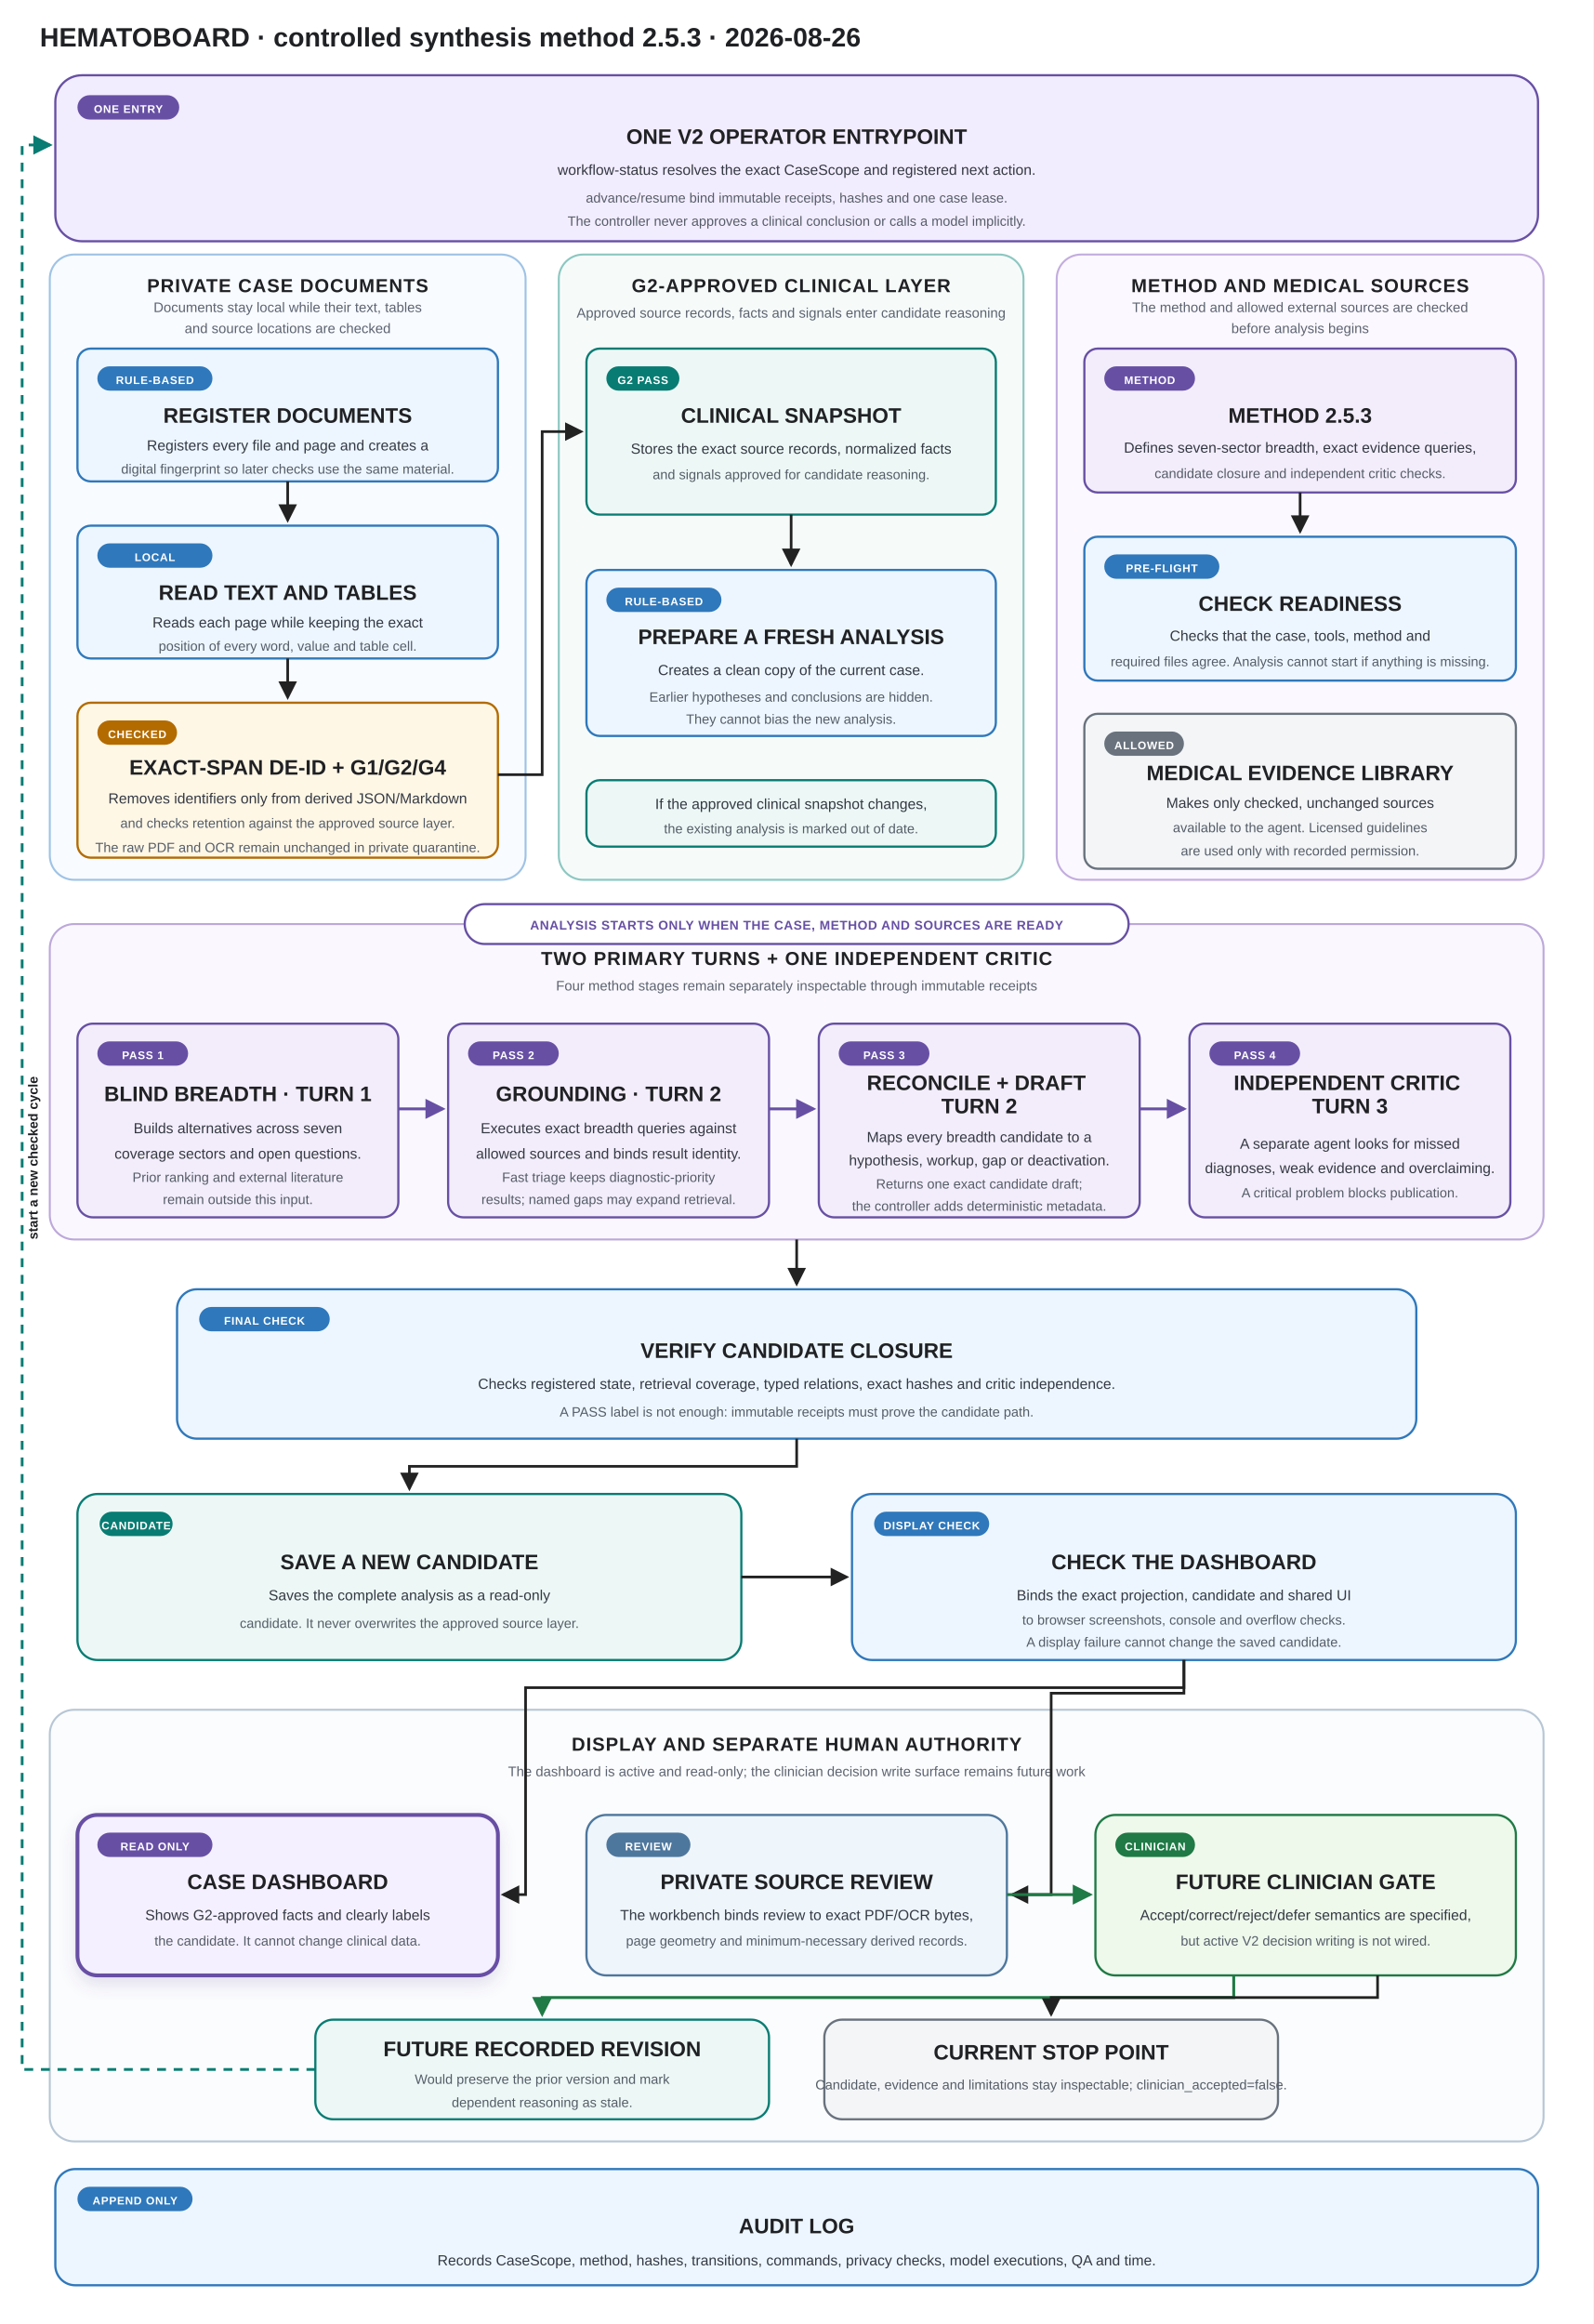
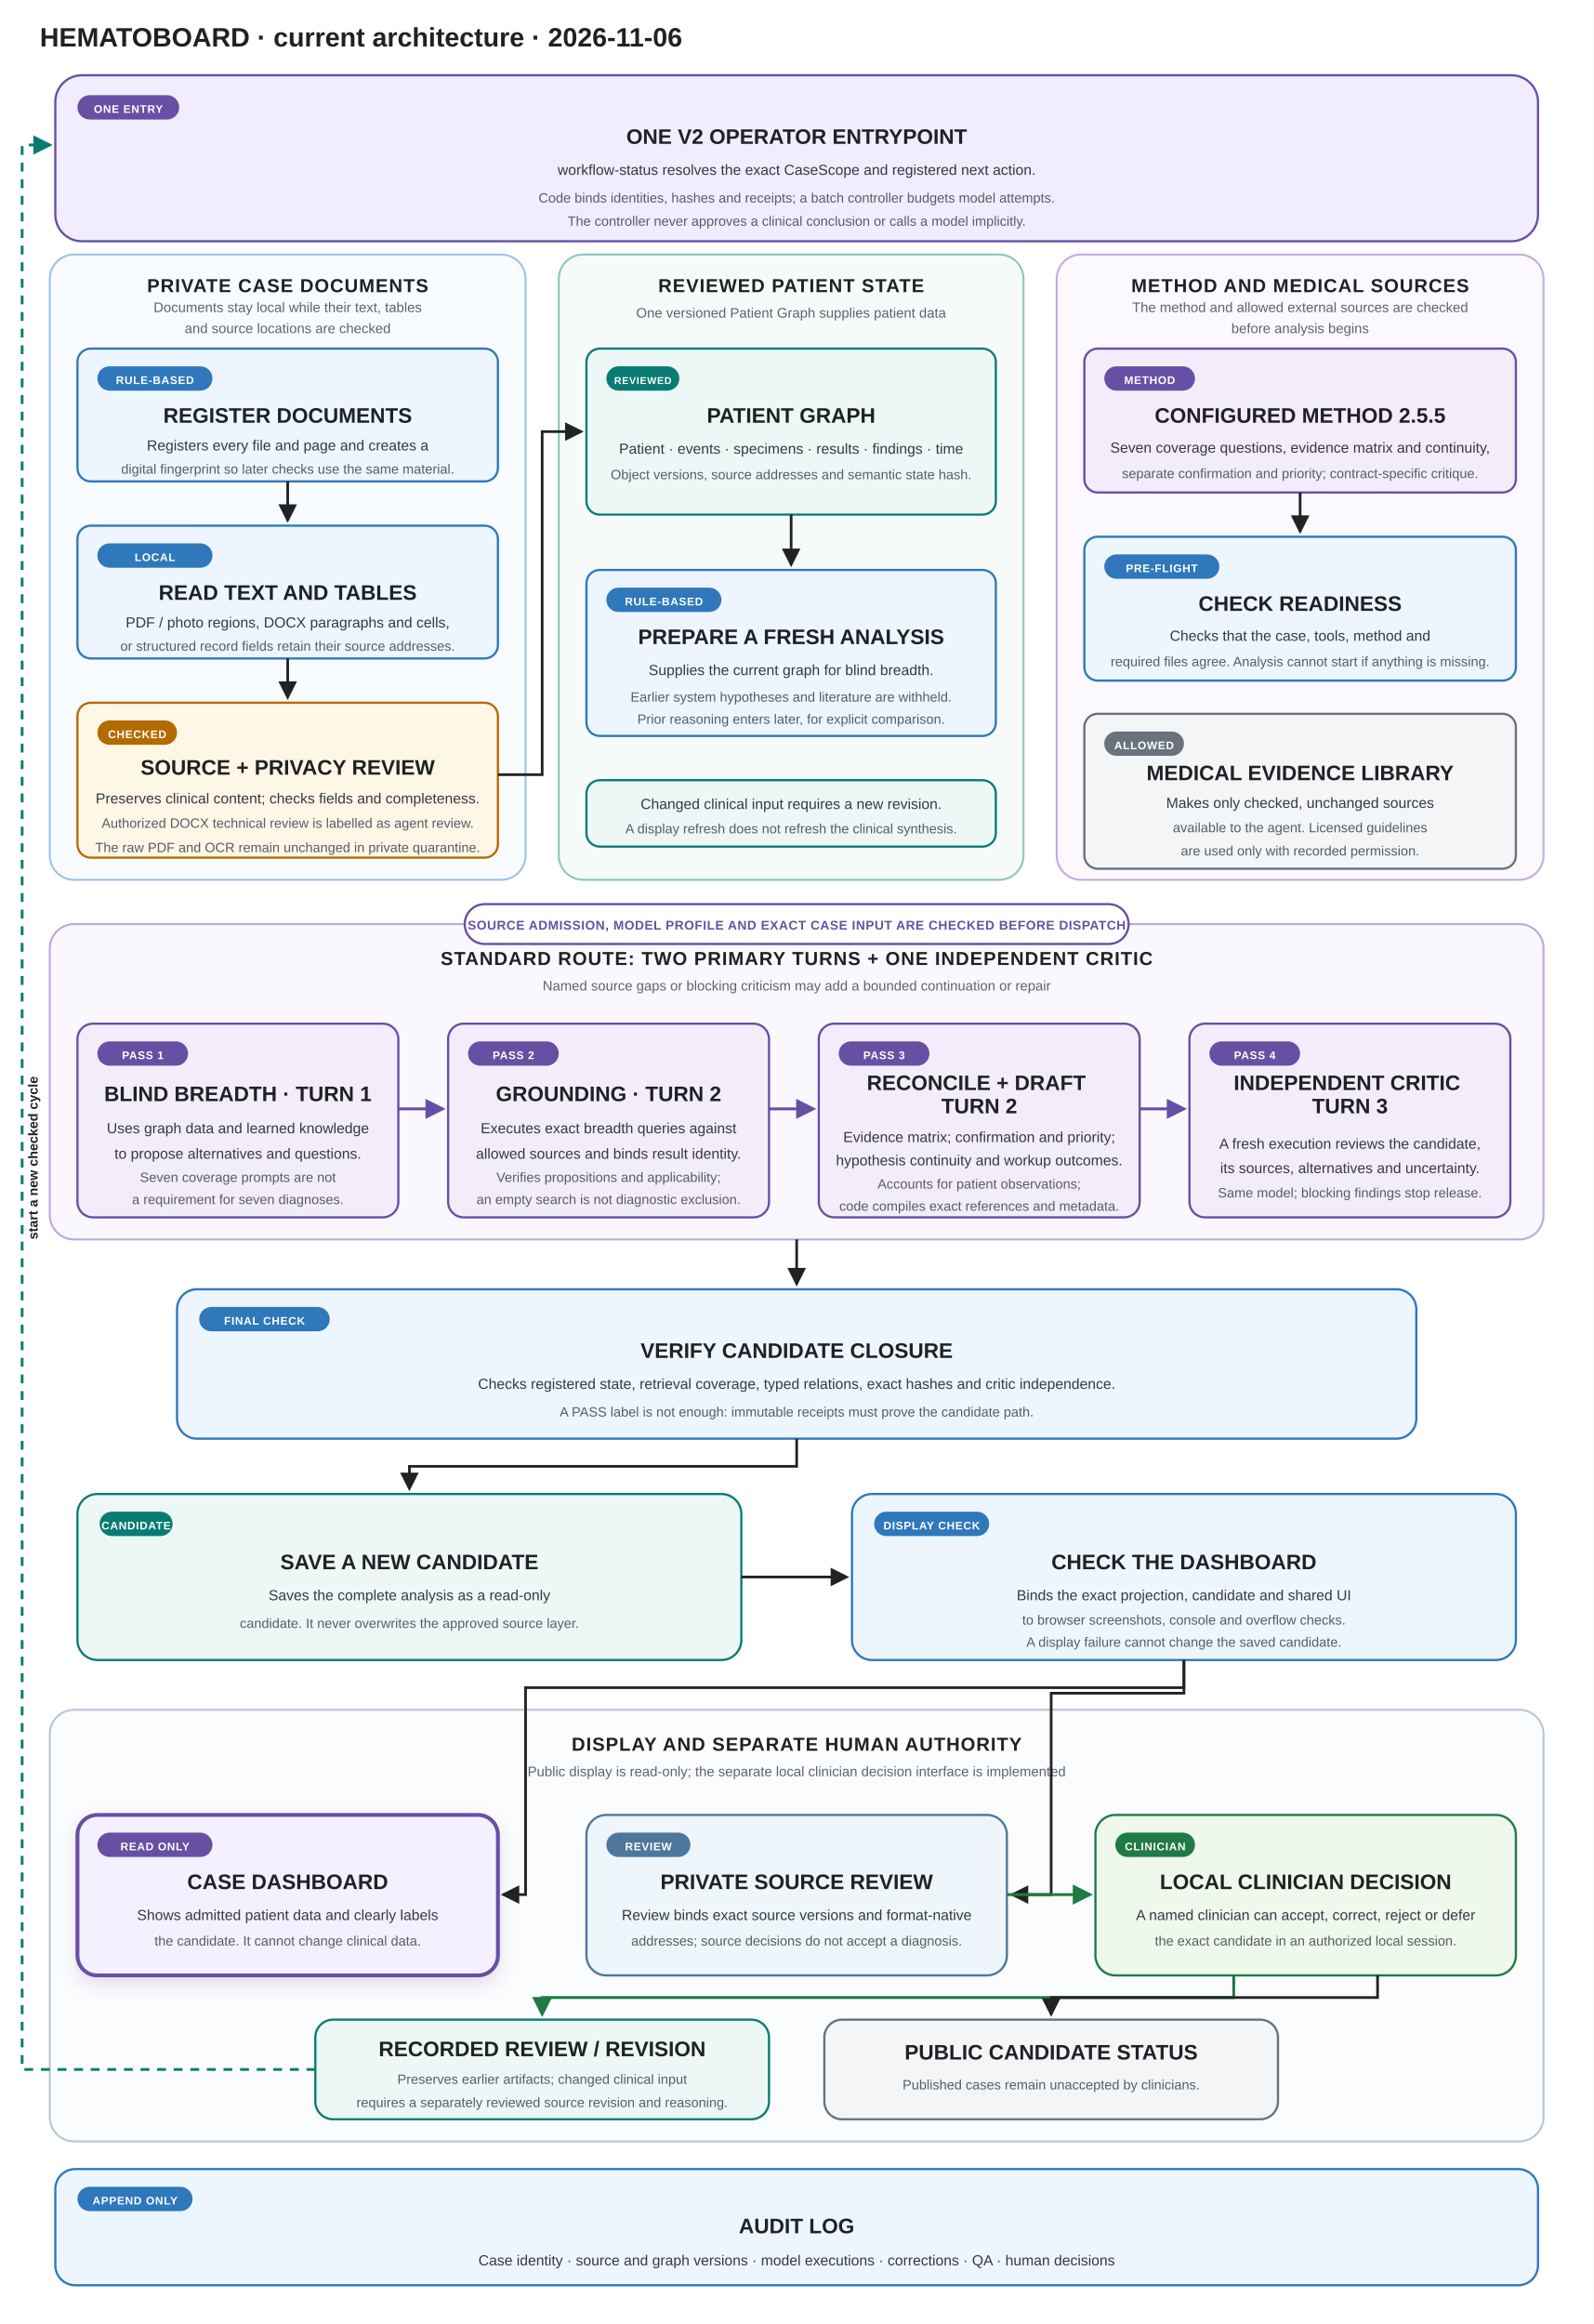
<svg xmlns="http://www.w3.org/2000/svg" width="1440" height="2100" viewBox="0 0 1440 2100" role="img" aria-labelledby="title desc">
  <defs>
    <marker id="arrow" viewBox="0 0 10 10" refX="8.5" refY="5" markerWidth="7" markerHeight="7" orient="auto">
      <path d="M0 0 10 5 0 10Z" fill="#222222" />
    </marker>
    <marker id="arrowPurple" viewBox="0 0 10 10" refX="8.5" refY="5" markerWidth="7" markerHeight="7" orient="auto">
      <path d="M0 0 10 5 0 10Z" fill="#6750a4" />
    </marker>
    <marker id="arrowGreen" viewBox="0 0 10 10" refX="8.5" refY="5" markerWidth="7" markerHeight="7" orient="auto">
      <path d="M0 0 10 5 0 10Z" fill="#1f7a45" />
    </marker>
    <marker id="arrowTeal" viewBox="0 0 10 10" refX="8.5" refY="5" markerWidth="7" markerHeight="7" orient="auto">
      <path d="M0 0 10 5 0 10Z" fill="#087c73" />
    </marker>
    <filter id="shadow" x="-20%" y="-20%" width="140%" height="160%">
      <feDropShadow dx="0" dy="7" stdDeviation="7" flood-color="#6750a4" flood-opacity="0.16" />
    </filter>
    <style>
      text { font-family: "IBM Plex Sans", Arial, sans-serif; fill: #202124; }
      .figureLabel { font-size: 24px; font-weight: 650; }
      .region { stroke-width: 1.8; }
      .regionTitle { font-size: 17px; font-weight: 760; letter-spacing: 0.8px; text-anchor: middle; }
      .regionCopy { font-size: 12.5px; text-anchor: middle; fill: #5c6370; }
      .node { stroke-width: 2; }
      .nodeTitle { font-size: 19px; font-weight: 730; text-anchor: middle; }
      .nodeCopy { font-size: 13.2px; text-anchor: middle; fill: #343943; }
      .nodeCopySmall { font-size: 12.2px; text-anchor: middle; fill: #555d68; }
      .badgeText { font-size: 10px; font-weight: 760; letter-spacing: 0.55px; text-anchor: middle; fill: #ffffff; }
      .flow { fill: none; stroke: #222222; stroke-width: 2.4; marker-end: url(#arrow); }
      .flowPurple { fill: none; stroke: #6750a4; stroke-width: 2.6; marker-end: url(#arrowPurple); }
      .flowGreen { fill: none; stroke: #1f7a45; stroke-width: 2.6; marker-end: url(#arrowGreen); }
      .loop { fill: none; stroke: #087c73; stroke-width: 2.5; stroke-dasharray: 8 7; marker-end: url(#arrowTeal); }
      .flowLabel { font-size: 12px; font-weight: 650; }
      .entryGate { fill: #ffffff; stroke: #6750a4; stroke-width: 2; }
      .entryGateText { font-size: 11.5px; font-weight: 760; letter-spacing: 0.45px; text-anchor: middle; fill: #6750a4; }
      .router { fill: #f2ecff; stroke: #6750a4; }
      .privateRegion { fill: #f8fbff; stroke: #9fc3e5; }
      .stateRegion { fill: #f6fbfa; stroke: #8cc7c1; }
      .protocolRegion { fill: #fbf8ff; stroke: #c3addf; }
      .reasonRegion { fill: #faf8fe; stroke: #bca8da; }
      .sourceNode { fill: #f3f5f7; stroke: #69727d; }
      .controlNode { fill: #edf6ff; stroke: #2f78bb; }
      .stateNode { fill: #edf8f6; stroke: #087c73; }
      .agentNode { fill: #f3edfb; stroke: #6750a4; }
      .hybridNode { fill: #fff7e6; stroke: #b36b00; }
      .humanNode { fill: #eef8eb; stroke: #1f7a45; }
      .surfaceNode { fill: #eef5fb; stroke: #4e779d; }
      .dashboardNode { fill: #f5f0ff; stroke: #6750a4; stroke-width: 3.5; filter: url(#shadow); }
      .routerBadge, .agentBadge { fill: #6750a4; }
      .controlBadge { fill: #2f78bb; }
      .stateBadge { fill: #087c73; }
      .hybridBadge { fill: #b36b00; }
      .humanBadge { fill: #1f7a45; }
      .surfaceBadge { fill: #4e779d; }
      .sourceBadge { fill: #69727d; }
    </style>
  </defs>
  <rect width="1440" height="2100" fill="#ffffff" />
-   <text x="36" y="42" class="figureLabel">HEMATOBOARD · controlled synthesis method 2.5.3 · 2026-08-26</text>
+   <text x="36" y="42" class="figureLabel">HEMATOBOARD · current architecture · 2026-11-06</text>
  <rect x="50" y="68" width="1340" height="150" rx="24" class="node router" />
  <rect x="70" y="86" width="92" height="22" rx="11" class="routerBadge" />
  <text x="116" y="102" class="badgeText">ONE ENTRY</text>
  <text x="720" y="130" class="nodeTitle">ONE V2 OPERATOR ENTRYPOINT</text>
  <text x="720" y="158" class="nodeCopy">workflow-status resolves the exact CaseScope and registered next action.</text>
-   <text x="720" y="183" class="nodeCopySmall">advance/resume bind immutable receipts, hashes and one case lease.</text>
+   <text x="720" y="183" class="nodeCopySmall">Code binds identities, hashes and receipts; a batch controller budgets model attempts.</text>
  <text x="720" y="204" class="nodeCopySmall">The controller never approves a clinical conclusion or calls a model implicitly.</text>
  <rect x="45" y="230" width="430" height="565" rx="22" class="region privateRegion" />
  <text x="260" y="264" class="regionTitle" fill="#2f78bb">PRIVATE CASE DOCUMENTS</text>
  <text x="260" y="282" class="regionCopy">Documents stay local while their text, tables</text>
  <text x="260" y="301" class="regionCopy">and source locations are checked</text>
  <rect x="505" y="230" width="420" height="565" rx="22" class="region stateRegion" />
-   <text x="715" y="264" class="regionTitle" fill="#087c73">G2-APPROVED CLINICAL LAYER</text>
-   <text x="715" y="287" class="regionCopy">Approved source records, facts and signals enter candidate reasoning</text>
+   <text x="715" y="264" class="regionTitle" fill="#087c73">REVIEWED PATIENT STATE</text>
+   <text x="715" y="287" class="regionCopy">One versioned Patient Graph supplies patient data</text>
  <rect x="955" y="230" width="440" height="565" rx="22" class="region protocolRegion" />
  <text x="1175" y="264" class="regionTitle" fill="#6750a4">METHOD AND MEDICAL SOURCES</text>
  <text x="1175" y="282" class="regionCopy">The method and allowed external sources are checked</text>
  <text x="1175" y="301" class="regionCopy">before analysis begins</text>
  <rect x="70" y="315" width="380" height="120" rx="12" class="node controlNode" />
  <rect x="88" y="331" width="104" height="22" rx="11" class="controlBadge" />
  <text x="140" y="347" class="badgeText">RULE-BASED</text>
  <text x="260" y="382" class="nodeTitle">REGISTER DOCUMENTS</text>
  <text x="260" y="407" class="nodeCopy">Registers every file and page and creates a</text>
  <text x="260" y="428" class="nodeCopySmall">digital fingerprint so later checks use the same material.</text>
  <rect x="70" y="475" width="380" height="120" rx="12" class="node controlNode" />
  <rect x="88" y="491" width="104" height="22" rx="11" class="controlBadge" />
  <text x="140" y="507" class="badgeText">LOCAL</text>
  <text x="260" y="542" class="nodeTitle">READ TEXT AND TABLES</text>
-   <text x="260" y="567" class="nodeCopy">Reads each page while keeping the exact</text>
-   <text x="260" y="588" class="nodeCopySmall">position of every word, value and table cell.</text>
+   <text x="260" y="567" class="nodeCopy">PDF / photo regions, DOCX paragraphs and cells,</text>
+   <text x="260" y="588" class="nodeCopySmall">or structured record fields retain their source addresses.</text>
  <rect x="70" y="635" width="380" height="140" rx="12" class="node hybridNode" />
  <rect x="88" y="651" width="72" height="22" rx="11" class="hybridBadge" />
  <text x="124" y="667" class="badgeText">CHECKED</text>
-   <text x="260" y="700" class="nodeTitle">EXACT-SPAN DE-ID + G1/G2/G4</text>
-   <text x="260" y="726" class="nodeCopy">Removes identifiers only from derived JSON/Markdown</text>
-   <text x="260" y="748" class="nodeCopySmall">and checks retention against the approved source layer.</text>
+   <text x="260" y="700" class="nodeTitle">SOURCE + PRIVACY REVIEW</text>
+   <text x="260" y="726" class="nodeCopy">Preserves clinical content; checks fields and completeness.</text>
+   <text x="260" y="748" class="nodeCopySmall">Authorized DOCX technical review is labelled as agent review.</text>
  <text x="260" y="770" class="nodeCopySmall">The raw PDF and OCR remain unchanged in private quarantine.</text>
  <rect x="530" y="315" width="370" height="150" rx="12" class="node stateNode" />
  <rect x="548" y="331" width="66" height="22" rx="11" class="stateBadge" />
-   <text x="581" y="347" class="badgeText">G2 PASS</text>
-   <text x="715" y="382" class="nodeTitle">CLINICAL SNAPSHOT</text>
-   <text x="715" y="410" class="nodeCopy">Stores the exact source records, normalized facts</text>
-   <text x="715" y="433" class="nodeCopySmall">and signals approved for candidate reasoning.</text>
+   <text x="581" y="347" class="badgeText" style="font-size:9px">REVIEWED</text>
+   <text x="715" y="382" class="nodeTitle">PATIENT GRAPH</text>
+   <text x="715" y="410" class="nodeCopy">Patient · events · specimens · results · findings · time</text>
+   <text x="715" y="433" class="nodeCopySmall">Object versions, source addresses and semantic state hash.</text>
  <rect x="530" y="515" width="370" height="150" rx="12" class="node controlNode" />
  <rect x="548" y="531" width="104" height="22" rx="11" class="controlBadge" />
  <text x="600" y="547" class="badgeText">RULE-BASED</text>
  <text x="715" y="582" class="nodeTitle">PREPARE A FRESH ANALYSIS</text>
-   <text x="715" y="610" class="nodeCopy">Creates a clean copy of the current case.</text>
-   <text x="715" y="634" class="nodeCopySmall">Earlier hypotheses and conclusions are hidden.</text>
-   <text x="715" y="654" class="nodeCopySmall">They cannot bias the new analysis.</text>
+   <text x="715" y="610" class="nodeCopy">Supplies the current graph for blind breadth.</text>
+   <text x="715" y="634" class="nodeCopySmall">Earlier system hypotheses and literature are withheld.</text>
+   <text x="715" y="654" class="nodeCopySmall">Prior reasoning enters later, for explicit comparison.</text>
  <rect x="530" y="705" width="370" height="60" rx="12" class="node stateNode" />
-   <text x="715" y="731" class="nodeCopy">If the approved clinical snapshot changes,</text>
-   <text x="715" y="753" class="nodeCopySmall">the existing analysis is marked out of date.</text>
+   <text x="715" y="731" class="nodeCopy">Changed clinical input requires a new revision.</text>
+   <text x="715" y="753" class="nodeCopySmall">A display refresh does not refresh the clinical synthesis.</text>
  <rect x="980" y="315" width="390" height="130" rx="12" class="node agentNode" />
  <rect x="998" y="331" width="82" height="22" rx="11" class="agentBadge" />
  <text x="1039" y="347" class="badgeText">METHOD</text>
-   <text x="1175" y="382" class="nodeTitle">METHOD 2.5.3</text>
-   <text x="1175" y="409" class="nodeCopy">Defines seven-sector breadth, exact evidence queries,</text>
-   <text x="1175" y="432" class="nodeCopySmall">candidate closure and independent critic checks.</text>
+   <text x="1175" y="382" class="nodeTitle">CONFIGURED METHOD 2.5.5</text>
+   <text x="1175" y="409" class="nodeCopy">Seven coverage questions, evidence matrix and continuity,</text>
+   <text x="1175" y="432" class="nodeCopySmall">separate confirmation and priority; contract-specific critique.</text>
  <rect x="980" y="485" width="390" height="130" rx="12" class="node controlNode" />
  <rect x="998" y="501" width="104" height="22" rx="11" class="controlBadge" />
  <text x="1050" y="517" class="badgeText">PRE-FLIGHT</text>
  <text x="1175" y="552" class="nodeTitle">CHECK READINESS</text>
  <text x="1175" y="579" class="nodeCopy">Checks that the case, tools, method and</text>
  <text x="1175" y="602" class="nodeCopySmall">required files agree. Analysis cannot start if anything is missing.</text>
  <rect x="980" y="645" width="390" height="140" rx="12" class="node sourceNode" />
  <rect x="998" y="661" width="72" height="22" rx="11" class="sourceBadge" />
  <text x="1034" y="677" class="badgeText">ALLOWED</text>
  <text x="1175" y="705" class="nodeTitle">MEDICAL EVIDENCE LIBRARY</text>
  <text x="1175" y="730" class="nodeCopy">Makes only checked, unchanged sources</text>
  <text x="1175" y="752" class="nodeCopySmall">available to the agent. Licensed guidelines</text>
  <text x="1175" y="773" class="nodeCopySmall">are used only with recorded permission.</text>
  <rect x="45" y="835" width="1350" height="285" rx="22" class="region reasonRegion" />
  <rect x="420" y="817" width="600" height="36" rx="18" class="entryGate" />
-   <text x="720" y="840" class="entryGateText">ANALYSIS STARTS ONLY WHEN THE CASE, METHOD AND SOURCES ARE READY</text>
-   <text x="720" y="872" class="regionTitle" fill="#6750a4">TWO PRIMARY TURNS + ONE INDEPENDENT CRITIC</text>
-   <text x="720" y="895" class="regionCopy">Four method stages remain separately inspectable through immutable receipts</text>
+   <text x="720" y="840" class="entryGateText">SOURCE ADMISSION, MODEL PROFILE AND EXACT CASE INPUT ARE CHECKED BEFORE DISPATCH</text>
+   <text x="720" y="872" class="regionTitle" fill="#6750a4">STANDARD ROUTE: TWO PRIMARY TURNS + ONE INDEPENDENT CRITIC</text>
+   <text x="720" y="895" class="regionCopy">Named source gaps or blocking criticism may add a bounded continuation or repair</text>
  <rect x="70" y="925" width="290" height="175" rx="14" class="node agentNode" />
  <rect x="88" y="941" width="82" height="22" rx="11" class="agentBadge" />
  <text x="129" y="957" class="badgeText">PASS 1</text>
  <text x="215" y="995" class="nodeTitle">BLIND BREADTH · TURN 1</text>
-   <text x="215" y="1024" class="nodeCopy">Builds alternatives across seven</text>
-   <text x="215" y="1047" class="nodeCopy">coverage sectors and open questions.</text>
-   <text x="215" y="1068" class="nodeCopySmall">Prior ranking and external literature</text>
-   <text x="215" y="1088" class="nodeCopySmall">remain outside this input.</text>
+   <text x="215" y="1024" class="nodeCopy">Uses graph data and learned knowledge</text>
+   <text x="215" y="1047" class="nodeCopy">to propose alternatives and questions.</text>
+   <text x="215" y="1068" class="nodeCopySmall">Seven coverage prompts are not</text>
+   <text x="215" y="1088" class="nodeCopySmall">a requirement for seven diagnoses.</text>
  <rect x="405" y="925" width="290" height="175" rx="14" class="node agentNode" />
  <rect x="423" y="941" width="82" height="22" rx="11" class="agentBadge" />
  <text x="464" y="957" class="badgeText">PASS 2</text>
  <text x="550" y="995" class="nodeTitle">GROUNDING · TURN 2</text>
  <text x="550" y="1024" class="nodeCopy">Executes exact breadth queries against</text>
  <text x="550" y="1047" class="nodeCopy">allowed sources and binds result identity.</text>
-   <text x="550" y="1068" class="nodeCopySmall">Fast triage keeps diagnostic-priority</text>
-   <text x="550" y="1088" class="nodeCopySmall">results; named gaps may expand retrieval.</text>
+   <text x="550" y="1068" class="nodeCopySmall">Verifies propositions and applicability;</text>
+   <text x="550" y="1088" class="nodeCopySmall">an empty search is not diagnostic exclusion.</text>
  <rect x="740" y="925" width="290" height="175" rx="14" class="node agentNode" />
  <rect x="758" y="941" width="82" height="22" rx="11" class="agentBadge" />
  <text x="799" y="957" class="badgeText">PASS 3</text>
  <text x="885" y="985" class="nodeTitle">
    <tspan x="885" dy="0">RECONCILE + DRAFT</tspan>
    <tspan x="885" dy="21">TURN 2</tspan>
  </text>
-   <text x="885" y="1032" class="nodeCopy">Maps every breadth candidate to a</text>
-   <text x="885" y="1053" class="nodeCopy">hypothesis, workup, gap or deactivation.</text>
-   <text x="885" y="1074" class="nodeCopySmall">Returns one exact candidate draft;</text>
-   <text x="885" y="1094" class="nodeCopySmall">the controller adds deterministic metadata.</text>
+   <text x="885" y="1032" class="nodeCopy">Evidence matrix; confirmation and priority;</text>
+   <text x="885" y="1053" class="nodeCopy">hypothesis continuity and workup outcomes.</text>
+   <text x="885" y="1074" class="nodeCopySmall">Accounts for patient observations;</text>
+   <text x="885" y="1094" class="nodeCopySmall">code compiles exact references and metadata.</text>
  <rect x="1075" y="925" width="290" height="175" rx="14" class="node agentNode" />
  <rect x="1093" y="941" width="82" height="22" rx="11" class="agentBadge" />
  <text x="1134" y="957" class="badgeText">PASS 4</text>
  <text x="1220" y="985" class="nodeTitle">
    <tspan x="1220" dy="0">INDEPENDENT CRITIC</tspan>
    <tspan x="1220" dy="21">TURN 3</tspan>
  </text>
-   <text x="1220" y="1038" class="nodeCopy">A separate agent looks for missed</text>
-   <text x="1220" y="1060" class="nodeCopy">diagnoses, weak evidence and overclaiming.</text>
-   <text x="1220" y="1082" class="nodeCopySmall">A critical problem blocks publication.</text>
+   <text x="1220" y="1038" class="nodeCopy">A fresh execution reviews the candidate,</text>
+   <text x="1220" y="1060" class="nodeCopy">its sources, alternatives and uncertainty.</text>
+   <text x="1220" y="1082" class="nodeCopySmall">Same model; blocking findings stop release.</text>
  <rect x="160" y="1165" width="1120" height="135" rx="18" class="node controlNode" />
  <rect x="180" y="1181" width="118" height="22" rx="11" class="controlBadge" />
  <text x="239" y="1197" class="badgeText">FINAL CHECK</text>
  <text x="720" y="1227" class="nodeTitle">VERIFY CANDIDATE CLOSURE</text>
  <text x="720" y="1255" class="nodeCopy">Checks registered state, retrieval coverage, typed relations, exact hashes and critic independence.</text>
  <text x="720" y="1280" class="nodeCopySmall">A PASS label is not enough: immutable receipts must prove the candidate path.</text>
  <rect x="70" y="1350" width="600" height="150" rx="18" class="node stateNode" />
  <rect x="90" y="1366" width="66" height="22" rx="11" class="stateBadge" />
  <text x="123" y="1382" class="badgeText">CANDIDATE</text>
  <text x="370" y="1418" class="nodeTitle">SAVE A NEW CANDIDATE</text>
  <text x="370" y="1446" class="nodeCopy">Saves the complete analysis as a read-only</text>
  <text x="370" y="1471" class="nodeCopySmall">candidate. It never overwrites the approved source layer.</text>
  <rect x="770" y="1350" width="600" height="150" rx="18" class="node controlNode" />
  <rect x="790" y="1366" width="104" height="22" rx="11" class="controlBadge" />
  <text x="842" y="1382" class="badgeText">DISPLAY CHECK</text>
  <text x="1070" y="1418" class="nodeTitle">CHECK THE DASHBOARD</text>
  <text x="1070" y="1446" class="nodeCopy">Binds the exact projection, candidate and shared UI</text>
  <text x="1070" y="1468" class="nodeCopySmall">to browser screenshots, console and overflow checks.</text>
  <text x="1070" y="1488" class="nodeCopySmall">A display failure cannot change the saved candidate.</text>
  <rect x="45" y="1545" width="1350" height="390" rx="22" fill="#fbfcfd" stroke="#b7c6d5" stroke-width="1.8" />
  <text x="720" y="1582" class="regionTitle" fill="#4e779d">DISPLAY AND SEPARATE HUMAN AUTHORITY</text>
-   <text x="720" y="1605" class="regionCopy">The dashboard is active and read-only; the clinician decision write surface remains future work</text>
+   <text x="720" y="1605" class="regionCopy">Public display is read-only; the separate local clinician decision interface is implemented</text>
  <rect x="70" y="1640" width="380" height="145" rx="18" class="node dashboardNode" />
  <rect x="88" y="1656" width="104" height="22" rx="11" class="agentBadge" />
  <text x="140" y="1672" class="badgeText">READ ONLY</text>
  <text x="260" y="1707" class="nodeTitle">CASE DASHBOARD</text>
-   <text x="260" y="1735" class="nodeCopy">Shows G2-approved facts and clearly labels</text>
+   <text x="260" y="1735" class="nodeCopy">Shows admitted patient data and clearly labels</text>
  <text x="260" y="1758" class="nodeCopySmall">the candidate. It cannot change clinical data.</text>
  <rect x="530" y="1640" width="380" height="145" rx="18" class="node surfaceNode" />
  <rect x="548" y="1656" width="76" height="22" rx="11" class="surfaceBadge" />
  <text x="586" y="1672" class="badgeText">REVIEW</text>
  <text x="720" y="1707" class="nodeTitle">PRIVATE SOURCE REVIEW</text>
-   <text x="720" y="1735" class="nodeCopy">The workbench binds review to exact PDF/OCR bytes,</text>
-   <text x="720" y="1758" class="nodeCopySmall">page geometry and minimum-necessary derived records.</text>
+   <text x="720" y="1735" class="nodeCopy">Review binds exact source versions and format-native</text>
+   <text x="720" y="1758" class="nodeCopySmall">addresses; source decisions do not accept a diagnosis.</text>
  <rect x="990" y="1640" width="380" height="145" rx="18" class="node humanNode" />
  <rect x="1008" y="1656" width="72" height="22" rx="11" class="humanBadge" />
  <text x="1044" y="1672" class="badgeText">CLINICIAN</text>
-   <text x="1180" y="1707" class="nodeTitle">FUTURE CLINICIAN GATE</text>
-   <text x="1180" y="1735" class="nodeCopy">Accept/correct/reject/defer semantics are specified,</text>
-   <text x="1180" y="1758" class="nodeCopySmall">but active V2 decision writing is not wired.</text>
+   <text x="1180" y="1707" class="nodeTitle">LOCAL CLINICIAN DECISION</text>
+   <text x="1180" y="1735" class="nodeCopy">A named clinician can accept, correct, reject or defer</text>
+   <text x="1180" y="1758" class="nodeCopySmall">the exact candidate in an authorized local session.</text>
  <rect x="285" y="1825" width="410" height="90" rx="16" class="node stateNode" />
-   <text x="490" y="1858" class="nodeTitle">FUTURE RECORDED REVISION</text>
-   <text x="490" y="1883" class="nodeCopySmall">Would preserve the prior version and mark</text>
-   <text x="490" y="1904" class="nodeCopySmall">dependent reasoning as stale.</text>
+   <text x="490" y="1858" class="nodeTitle">RECORDED REVIEW / REVISION</text>
+   <text x="490" y="1883" class="nodeCopySmall">Preserves earlier artifacts; changed clinical input</text>
+   <text x="490" y="1904" class="nodeCopySmall">requires a separately reviewed source revision and reasoning.</text>
  <rect x="745" y="1825" width="410" height="90" rx="16" class="node sourceNode" />
-   <text x="950" y="1861" class="nodeTitle">CURRENT STOP POINT</text>
-   <text x="950" y="1888" class="nodeCopySmall">Candidate, evidence and limitations stay inspectable; clinician_accepted=false.</text>
+   <text x="950" y="1861" class="nodeTitle">PUBLIC CANDIDATE STATUS</text>
+   <text x="950" y="1888" class="nodeCopySmall">Published cases remain unaccepted by clinicians.</text>
  <path d="M260 435 V470" class="flow" />
  <path d="M260 595 V630" class="flow" />
  <path d="M450 700 H490 V390 H525" class="flow" />
  <path d="M715 465 V510" class="flow" />
  <path d="M1175 445 V480" class="flow" />
  <path d="M360 1002 H400" class="flowPurple" />
  <path d="M695 1002 H735" class="flowPurple" />
  <path d="M1030 1002 H1070" class="flowPurple" />
  <path d="M720 1120 V1160" class="flow" />
  <path d="M720 1300 V1325 H370 V1345" class="flow" />
  <path d="M670 1425 H765" class="flow" />
  <path d="M1070 1500 V1525 H475 V1712 H455" class="flow" />
  <path d="M1070 1500 V1530 H950 V1712 H915" class="flow" />
  <path d="M910 1712 H985" class="flowGreen" />
  <path d="M1115 1785 V1805 H490 V1820" class="flowGreen" />
  <path d="M1245 1785 V1805 H950 V1820" class="flow" />
  <path d="M285 1870 H20 V131 H45" class="loop" />
  <text x="34" y="1120" class="flowLabel" fill="#087c73" transform="rotate(-90 34 1120)">start a new checked cycle</text>
  <rect x="50" y="1960" width="1340" height="105" rx="18" class="node controlNode" />
  <rect x="70" y="1976" width="104" height="22" rx="11" class="controlBadge" />
  <text x="122" y="1992" class="badgeText">APPEND ONLY</text>
  <text x="720" y="2018" class="nodeTitle">AUDIT LOG</text>
-   <text x="720" y="2047" class="nodeCopy">Records CaseScope, method, hashes, transitions, commands, privacy checks, model executions, QA and time.</text>
+   <text x="720" y="2047" class="nodeCopy">Case identity · source and graph versions · model executions · corrections · QA · human decisions</text>
</svg>
